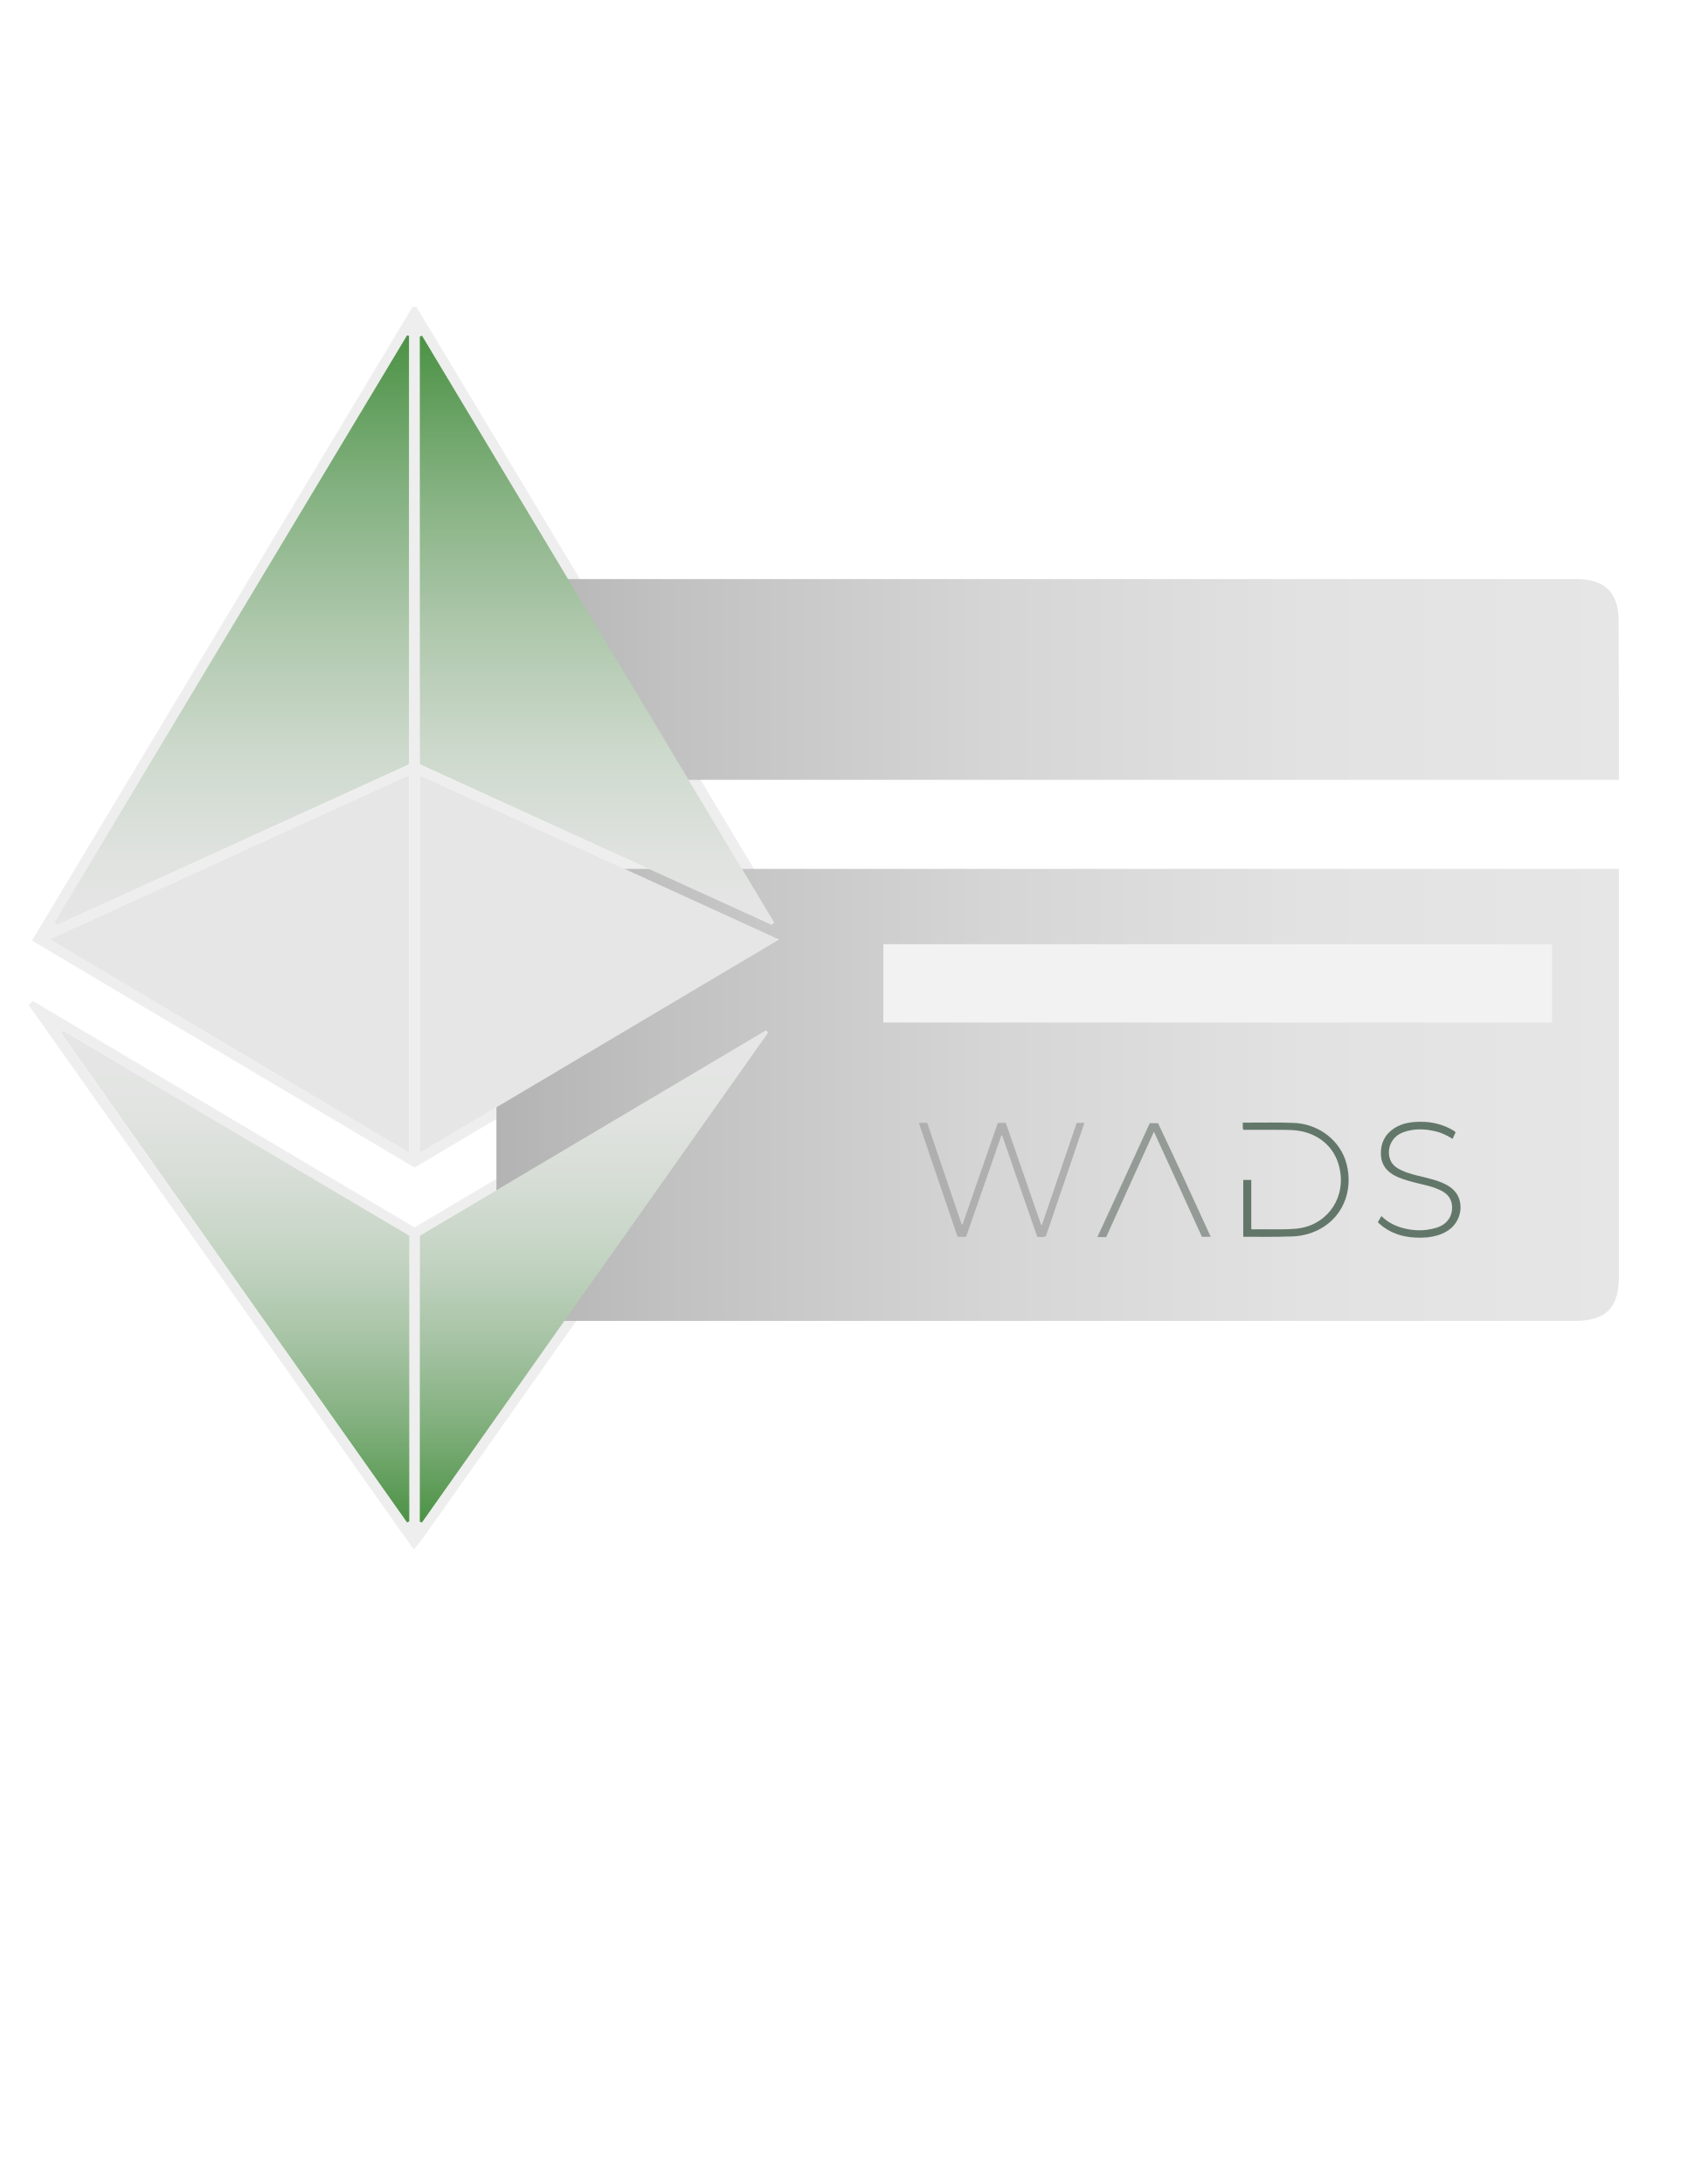
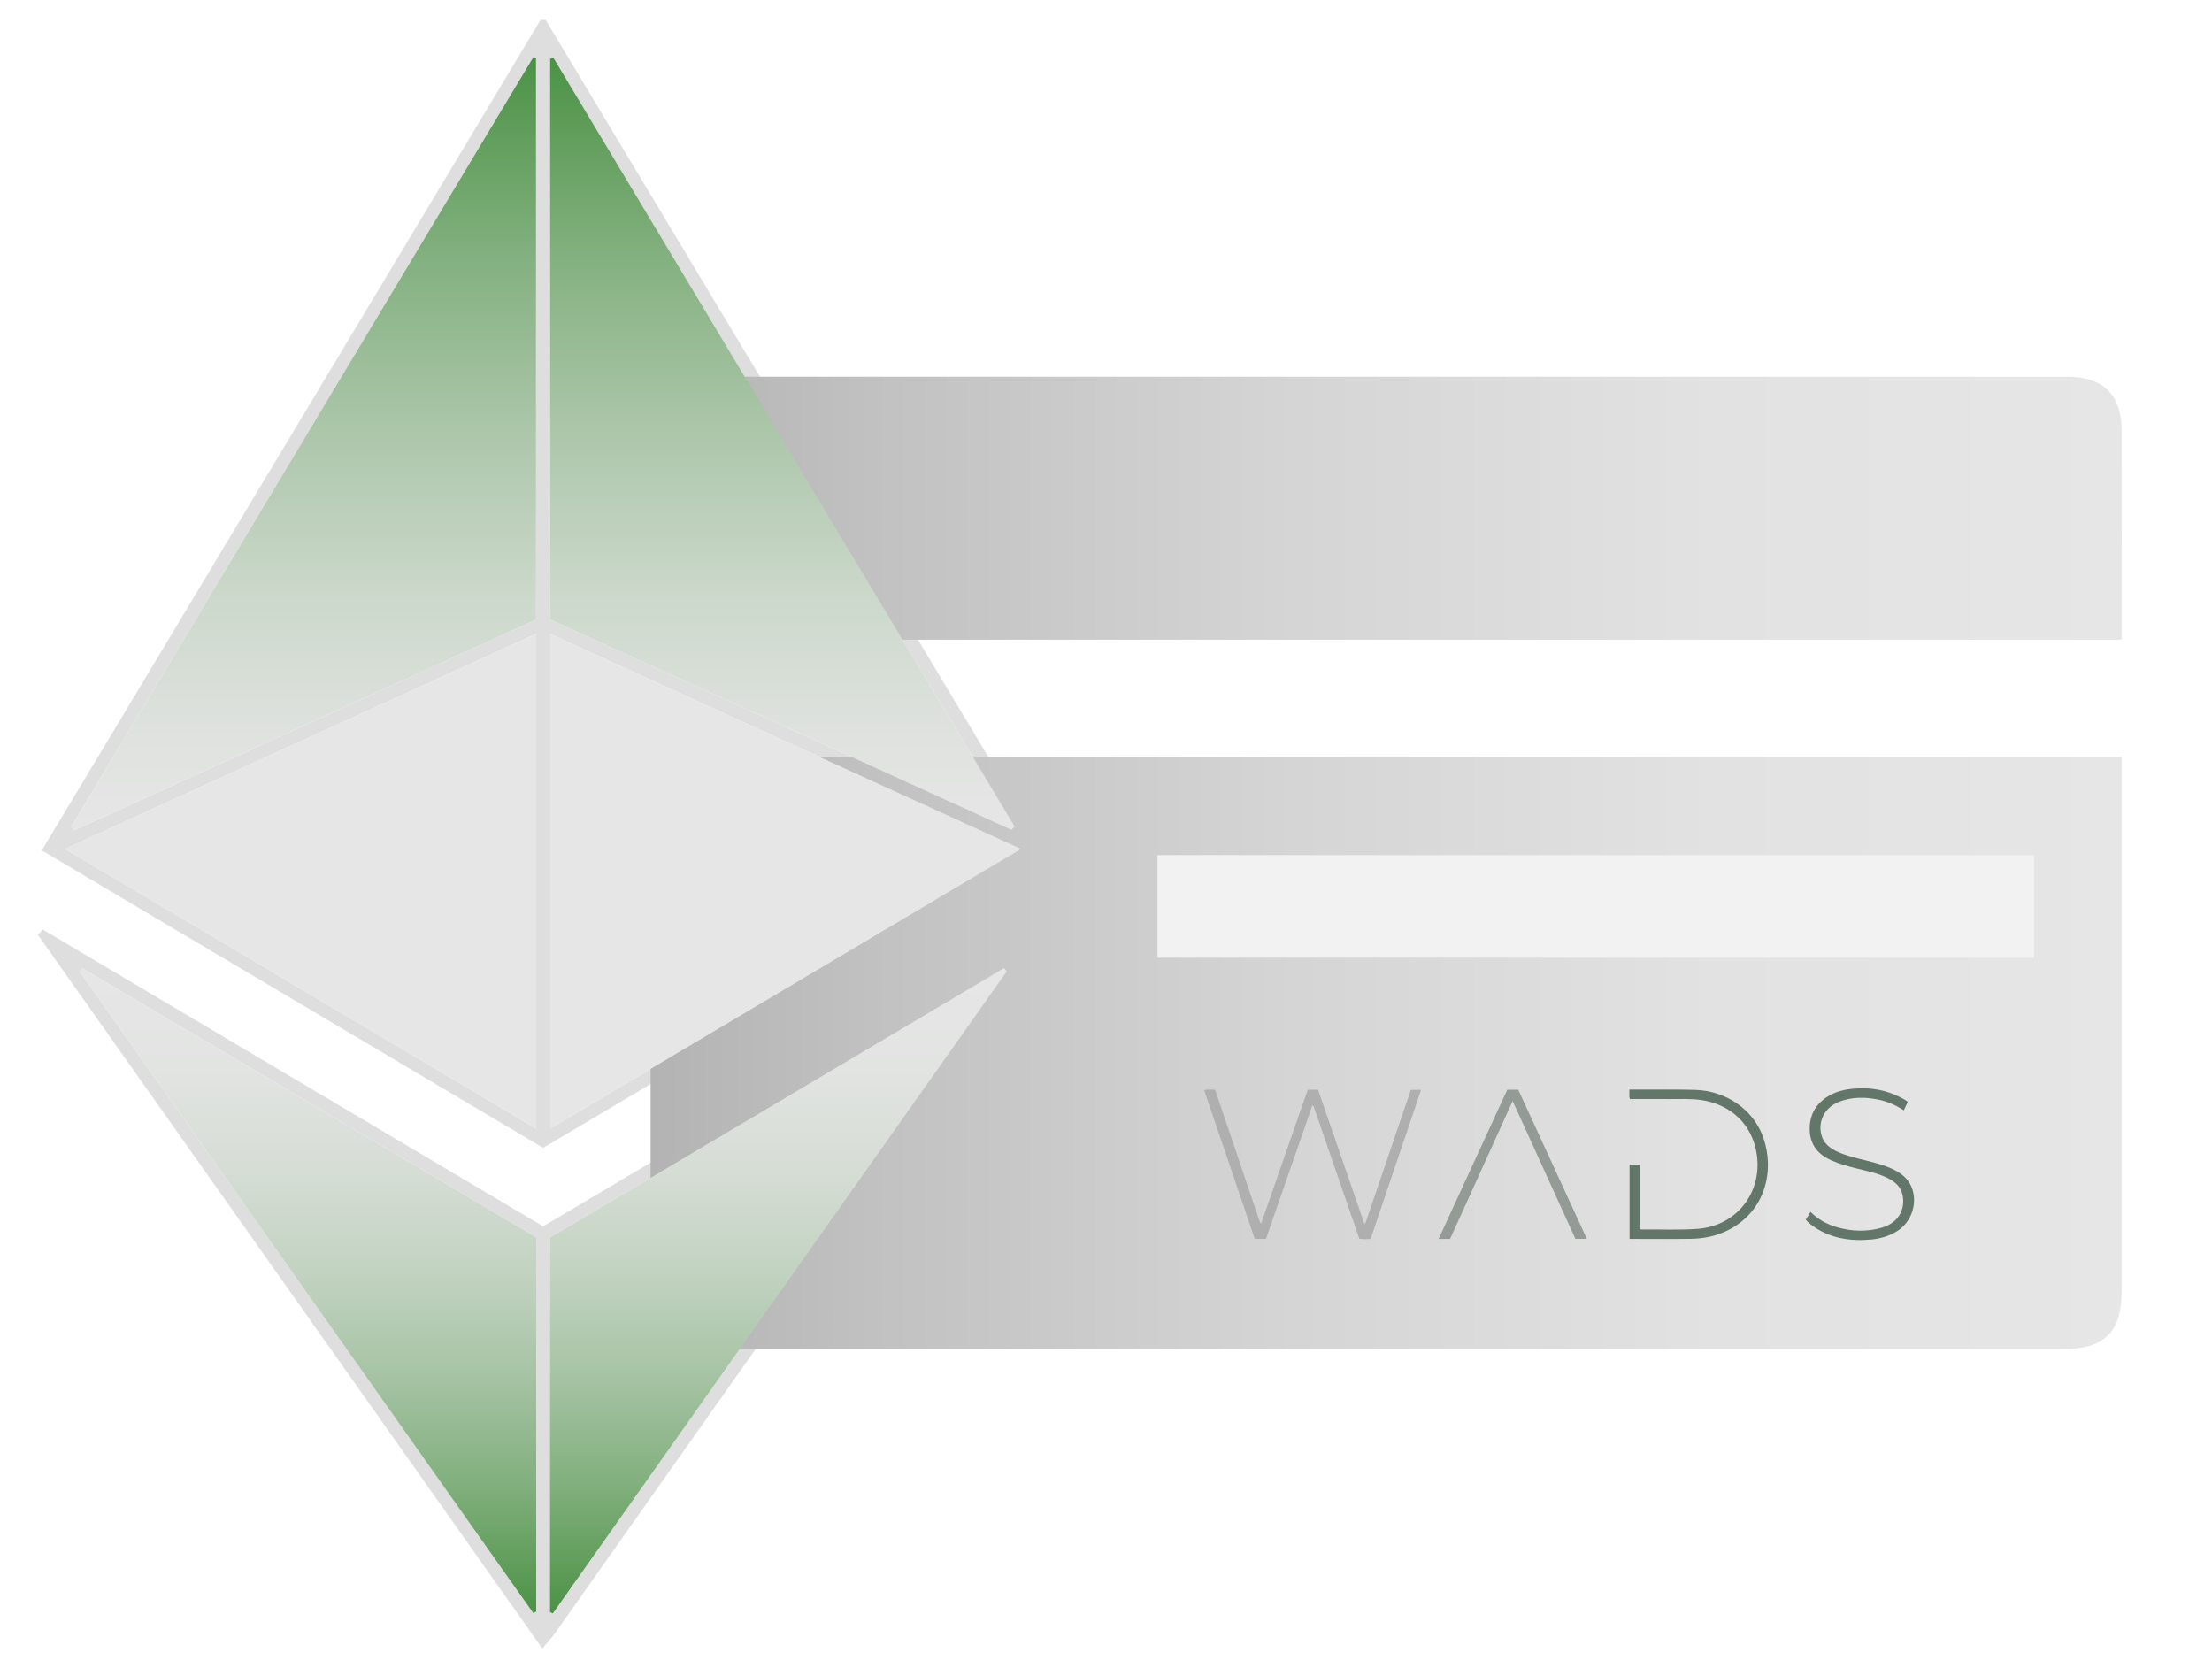
- <svg xmlns="http://www.w3.org/2000/svg" version="1.1" x="0px" y="0px" viewBox="0 0 612 792" style="enable-background:new 0 0 612 792;" xml:space="preserve">
+ <svg xmlns="http://www.w3.org/2000/svg" version="1.1" x="0px" y="0px" viewBox="0 0 612 461.222" style="enable-background:new 0 0 612 461.222;" xml:space="preserve">
  <style type="text/css">
- 	.st0{opacity:7.000000e-002;}
+ 	.st0{opacity:0.13;}
	.st1{fill:url(#SVGID_1_);}
	.st2{fill:url(#SVGID_2_);}
	.st3{fill:#F2F2F2;}
	.st4{fill:#AFAFAF;}
	.st5{fill:#627769;}
	.st6{fill:#949B97;}
	.st7{fill:#E6E6E6;}
	.st8{fill:url(#SVGID_3_);}
	.st9{fill:url(#SVGID_4_);}
	.st10{fill:url(#SVGID_5_);}
	.st11{fill:url(#SVGID_6_);}
</style>
  <g id="Layer_1">
    <g class="st0">
-       <path d="M11.6,341.1c46.4-77.3,92.2-153.5,138-229.8c0.5,0,0.9,0,1.4,0c45.9,76.3,91.7,152.7,138,229.8    c-46.3,27.5-92.4,54.8-138.7,82.3C104,395.9,57.9,368.6,11.6,341.1z M19.7,334.5c0.3,0.3,0.6,0.6,0.9,1    c42.6-19.4,85.2-38.9,127.7-58.2c0-52.2,0-103.8,0-155.4c-0.2-0.1-0.5-0.2-0.7-0.2C105,192.5,62.3,263.5,19.7,334.5z M279.8,335.4    c0.3-0.3,0.6-0.6,0.9-0.9c-42.6-70.9-85.1-141.9-127.7-212.8c-0.3,0.2-0.6,0.3-0.9,0.5c0,51.7,0,103.3,0,155.1    C194.9,296.7,237.4,316,279.8,335.4z M282.5,340.7c-43.8-20-86.8-39.6-130.2-59.5c0,45.8,0,90.9,0,136.8    C195.8,392.1,238.7,366.7,282.5,340.7z M148.3,281.1C104.8,301,61.8,320.6,18,340.6c43.8,26,86.8,51.5,130.3,77.4    C148.3,372,148.3,327,148.3,281.1z" />
-       <path d="M11.9,363c46.1,27.3,92.1,54.7,138.4,82.1c46.2-27.4,92.3-54.7,138.3-82c0.3,0.3,0.7,0.6,1,0.9c-0.5,1.1-0.8,2.3-1.5,3.2    c-12.5,17.6-25,35.2-37.5,52.8c-17.5,24.8-35,49.5-52.4,74.3c-14.9,21.1-29.8,42.3-44.8,63.4c-0.8,1.2-1.8,2.2-3.4,4.2    c-46.7-66.1-93.1-131.8-139.6-197.4C11,363.9,11.4,363.5,11.9,363z M278.5,374.5c-0.2-0.3-0.5-0.6-0.7-0.9    c-42,24.9-83.9,49.8-125.7,74.5c0,34.9,0,69.3,0,103.6c0.3,0.1,0.5,0.2,0.8,0.3C194.8,492.9,236.7,433.7,278.5,374.5z M22.8,373.7    c-0.3,0.3-0.5,0.6-0.8,0.9c41.8,59.2,83.7,118.3,125.5,177.5c0.3-0.1,0.5-0.3,0.8-0.4c0-34.5,0-68.9,0-103.6    C106.4,423.2,64.6,398.5,22.8,373.7z" />
+       <path d="M11.563,235.258c46.406-77.26,92.204-153.509,138.002-229.757c0.465,0.001,0.93,0.002,1.396,0.003    c45.868,76.348,91.737,152.695,138.037,229.761c-46.345,27.488-92.43,54.822-138.726,82.281    C104.015,290.103,57.94,262.77,11.563,235.258z M19.722,228.71c0.298,0.318,0.597,0.635,0.895,0.953    c42.604-19.434,85.208-38.867,127.69-58.245c0-52.181,0-103.804,0-155.428c-0.241-0.077-0.481-0.153-0.722-0.23    C104.964,86.744,62.343,157.727,19.722,228.71z M279.832,229.559c0.297-0.3,0.594-0.6,0.891-0.901    C238.165,157.73,195.608,86.802,153.05,15.873c-0.285,0.15-0.57,0.301-0.854,0.451c0,51.652,0,103.303,0,155.07    C194.904,190.857,237.368,210.208,279.832,229.559z M282.493,234.855c-43.819-20.006-86.822-39.64-130.234-59.461    c0,45.776,0,90.895,0,136.794C195.782,286.344,238.67,260.877,282.493,234.855z M148.349,175.319    c-43.591,19.906-86.538,39.519-130.347,59.525c43.826,26.022,86.763,51.515,130.347,77.393    C148.349,266.232,148.349,221.182,148.349,175.319z" />
+       <path d="M11.863,257.166c46.067,27.326,92.134,54.653,138.401,82.098c46.192-27.383,92.271-54.699,138.349-82.015    c0.344,0.304,0.688,0.609,1.031,0.913c-0.483,1.084-0.801,2.285-1.473,3.235c-12.462,17.608-24.999,35.163-37.455,52.775    c-17.506,24.752-34.955,49.543-52.435,74.313c-14.92,21.142-29.845,42.281-44.787,63.408c-0.834,1.179-1.84,2.236-3.442,4.162    c-46.738-66.114-93.147-131.764-139.557-197.414C10.952,258.15,11.408,257.658,11.863,257.166z M278.537,268.743    c-0.241-0.31-0.482-0.62-0.723-0.93c-41.953,24.887-83.907,49.775-125.655,74.541c0,34.897,0,69.273,0,103.648    c0.265,0.114,0.53,0.227,0.795,0.341C194.816,387.143,236.676,327.943,278.537,268.743z M22.809,267.891    c-0.25,0.293-0.501,0.586-0.751,0.879c41.832,59.169,83.665,118.337,125.497,177.506c0.267-0.137,0.534-0.273,0.801-0.41    c0-34.473,0-68.947,0-103.565C106.406,317.438,64.607,292.665,22.809,267.891z" />
    </g>
    <g>
-       <linearGradient id="SVGID_1_" gradientUnits="userSpaceOnUse" x1="587.001" y1="397.046" x2="179.999" y2="397.046">
+       <linearGradient id="SVGID_1_" gradientUnits="userSpaceOnUse" x1="587.001" y1="291.251" x2="179.999" y2="291.251">
        <stop offset="0" style="stop-color:#FFFFFF" />
        <stop offset="2.043588e-007" style="stop-color:#E6E6E6" />
        <stop offset="0.276" style="stop-color:#E2E2E2" />
        <stop offset="0.561" style="stop-color:#D5D5D5" />
        <stop offset="0.849" style="stop-color:#C1C1C1" />
        <stop offset="1" style="stop-color:#B3B3B3" />
      </linearGradient>
-       <path class="st1" d="M180,315.1c135.9,0,271.1,0,407,0c0,1.8,0,3.6,0,5.3c0,47.5,0,95,0,142.5c0,11.4-4.7,16.1-16,16.1    c-125,0-250,0-375,0c-11.3,0-16-4.7-16-16.1c0-47.5,0-95,0-142.5C180,318.8,180,317.2,180,315.1z" />
-       <linearGradient id="SVGID_2_" gradientUnits="userSpaceOnUse" x1="587.008" y1="246.384" x2="179.993" y2="246.384">
+       <path class="st1" d="M180,209.297c135.932,0,271.071,0,407,0c0,1.829,0,3.574,0,5.32c0,47.495,0.003,94.99-0.003,142.485    c-0.001,11.378-4.698,16.1-16.017,16.1c-124.987,0.004-249.973,0.004-374.96,0c-11.32,0-16.014-4.714-16.016-16.104    c-0.009-47.495-0.004-94.99-0.004-142.485C180,212.987,180,211.361,180,209.297z" />
+       <linearGradient id="SVGID_2_" gradientUnits="userSpaceOnUse" x1="587.008" y1="140.589" x2="179.993" y2="140.589">
        <stop offset="0" style="stop-color:#FFFFFF" />
        <stop offset="2.043588e-007" style="stop-color:#E6E6E6" />
        <stop offset="0.276" style="stop-color:#E2E2E2" />
        <stop offset="0.561" style="stop-color:#D5D5D5" />
        <stop offset="0.849" style="stop-color:#C1C1C1" />
        <stop offset="1" style="stop-color:#B3B3B3" />
      </linearGradient>
-       <path class="st2" d="M587,282.8c-136,0-271.2,0-407,0c0-1.5,0-2.8,0-4.1c0-17.8,0-35.7,0-53.5c0-10.1,5-15.2,14.9-15.2    c125.6,0,251.3,0,376.9,0c10.1,0,15.1,5,15.1,15C587,244.1,587,263.3,587,282.8z" />
-       <path class="st3" d="M562.8,342.4c-81.1,0-161.8,0-242.5,0c0,9.6,0,18.9,0,28.4c80.9,0,161.6,0,242.5,0    C562.8,361.2,562.8,351.9,562.8,342.4z" />
+       <path class="st2" d="M587,176.974c-135.979,0-271.232,0-406.999,0c0-1.507,0-2.79,0-4.073c0-17.831-0.021-35.662,0.008-53.493    c0.016-10.116,4.963-15.191,14.916-15.192c125.649-0.017,251.299-0.017,376.948,0c10.1,0.001,15.1,4.988,15.118,14.991    C587.024,138.339,587,157.471,587,176.974z" />
+       <path class="st3" d="M562.783,236.564c-81.14,0-161.833,0-242.54,0c0,9.626,0,18.89,0,28.37c80.936,0,161.63,0,242.54,0    C562.783,255.401,562.783,246.137,562.783,236.564z" />
    </g>
    <g>
-       <path class="st4" d="M376.1,448.5c-4.3-12.3-8.5-24.5-12.7-36.7c-0.1,0-0.2,0-0.3-0.1c-4.3,12.3-8.5,24.6-12.8,36.8    c-1.1,0-2,0-3.1,0c-4.7-13.7-9.3-27.4-14-41.2c1.1-0.2,2-0.1,3-0.1c4.2,12.3,8.3,24.6,12.5,36.8c0.1,0,0.2,0,0.3,0.1    c4.3-12.3,8.5-24.6,12.8-36.9c1,0,1.8,0,2.9,0c4.3,12.3,8.5,24.7,12.8,37c0.1,0,0.2,0,0.3,0c4.2-12.3,8.4-24.7,12.6-37    c0.9,0,1.8,0,2.8,0c-4.7,13.8-9.3,27.5-14,41.2C378.2,448.6,377.1,448.7,376.1,448.5z" />
-       <path class="st5" d="M450.8,448.5c0-6.9,0-13.7,0-20.6c0.9,0,1.8,0,2.9,0c0,6,0,11.9,0,17.8c0.2,0.1,0.3,0.1,0.4,0.1    c5.2-0.1,10.4,0.2,15.5-0.2c10.7-0.8,17.9-9.9,16.4-20.4c-1.2-8.8-7.6-14.1-15.5-15.2c-2.9-0.4-5.9-0.2-8.9-0.3    c-3.6,0-7.2,0-10.8,0c-0.3-0.9-0.1-1.7-0.2-2.6c1,0,1.9,0,2.9,0c5.1,0,10.2-0.1,15.3,0.1c8.6,0.2,16.1,5.5,18.9,13.1    c3.2,9,0.7,20.3-9.5,25.6c-3.3,1.7-6.9,2.5-10.6,2.5C462.2,448.6,456.6,448.5,450.8,448.5z" />
-       <path class="st5" d="M527.8,410.6c-0.4,0.8-0.7,1.5-1.1,2.4c-2.2-1.4-4.4-2.4-6.9-2.9c-3.7-0.8-7.4-0.8-11,0.5    c-4,1.5-6,5.5-4.9,9.4c0.6,2.2,2.3,3.5,4.3,4.4c2.5,1.2,5.2,1.8,7.8,2.4c2.3,0.6,4.5,1.1,6.7,2c3.3,1.4,6,3.4,6.7,7.2    c0.8,4.1-1.2,8.4-4.8,10.5c-2.1,1.3-4.5,1.9-6.9,2.2c-5.9,0.5-11.4-0.3-16.3-3.9c-0.4-0.3-0.8-0.7-1.2-1c-0.2-0.2-0.4-0.4-0.6-0.6    c0.4-0.7,0.8-1.4,1.3-2.2c2.1,2.1,4.6,3.4,7.3,4.2c4.1,1.2,8.3,1.3,12.4,0.1c4.3-1.2,6.5-4.7,5.8-8.8c-0.5-2.7-2.4-4.1-4.6-5.1    c-2.6-1.2-5.4-1.7-8.1-2.4c-2.4-0.6-4.7-1.2-7-2.2c-3.6-1.6-5.9-4.2-6-8.3c-0.1-4,1.5-7.2,4.9-9.4c3-1.9,6.3-2.3,9.7-2.3    c4.1,0,8,1,11.6,3.1C527.2,410.1,527.5,410.3,527.8,410.6z" />
-       <path class="st6" d="M439,448.5c-1.2,0-2.1,0-3.2,0c-5.7-12.6-11.5-25.2-17.4-38.1c-5.8,12.9-11.6,25.5-17.3,38.2c-1,0-2,0-3.2,0    c6.4-13.8,12.7-27.5,19-41.3c1,0,2,0,3,0C426.4,421,432.7,434.7,439,448.5z" />
+       <path class="st4" d="M376.08,342.678c-4.266-12.35-8.477-24.54-12.688-36.731c-0.109-0.021-0.217-0.042-0.326-0.062    c-4.267,12.276-8.534,24.552-12.806,36.842c-1.077,0-2.027,0-3.111,0c-4.651-13.68-9.311-27.386-13.994-41.158    c1.084-0.226,1.998-0.116,3.029-0.102c4.155,12.275,8.312,24.556,12.469,36.838c0.109,0.017,0.219,0.034,0.328,0.051    c4.275-12.283,8.549-24.566,12.831-36.87c0.954,0,1.834,0,2.86,0c4.258,12.317,8.526,24.665,12.794,37.013    c0.086,0,0.173,0,0.259,0.001c4.206-12.333,8.411-24.667,12.614-36.993c0.945,0,1.813,0,2.835,0    c-4.673,13.798-9.308,27.484-13.966,41.238C378.157,342.784,377.143,342.872,376.08,342.678z" />
+       <path class="st5" d="M450.85,342.738c0-6.893,0-13.695,0-20.555c0.934,0,1.84,0,2.873,0c0,5.96,0,11.897,0,17.822    c0.223,0.064,0.325,0.12,0.427,0.119c5.181-0.07,10.367,0.214,15.544-0.174c10.661-0.801,17.854-9.866,16.379-20.439    c-1.223-8.767-7.583-14.068-15.451-15.199c-2.948-0.424-5.911-0.235-8.868-0.261c-3.589-0.031-7.179-0.007-10.807-0.007    c-0.303-0.862-0.064-1.696-0.16-2.608c1.024,0,1.944-0.003,2.863,0c5.109,0.017,10.221-0.068,15.327,0.075    c8.628,0.241,16.139,5.471,18.855,13.137c3.2,9.031,0.725,20.27-9.502,25.562c-3.321,1.718-6.892,2.457-10.585,2.508    C462.157,342.795,456.568,342.738,450.85,342.738z" />
+       <path class="st5" d="M527.841,304.797c-0.384,0.816-0.723,1.539-1.108,2.359c-2.176-1.374-4.416-2.398-6.855-2.912    c-3.719-0.784-7.424-0.829-11.027,0.545c-3.996,1.525-6.012,5.465-4.87,9.372c0.646,2.21,2.316,3.475,4.264,4.396    c2.482,1.173,5.159,1.771,7.806,2.438c2.255,0.568,4.521,1.127,6.669,2.016c3.306,1.369,5.965,3.366,6.681,7.206    c0.763,4.09-1.15,8.387-4.774,10.525c-2.142,1.264-4.473,1.942-6.924,2.162c-5.869,0.528-11.434-0.309-16.339-3.875    c-0.418-0.304-0.806-0.65-1.194-0.992c-0.19-0.167-0.35-0.368-0.567-0.599c0.426-0.707,0.839-1.391,1.312-2.175    c2.114,2.114,4.584,3.45,7.35,4.245c4.107,1.181,8.252,1.3,12.362,0.128c4.306-1.227,6.507-4.658,5.808-8.801    c-0.451-2.675-2.372-4.098-4.611-5.142c-2.589-1.207-5.397-1.75-8.149-2.449c-2.362-0.6-4.722-1.206-6.956-2.205    c-3.594-1.607-5.871-4.201-6.02-8.288c-0.147-4.024,1.477-7.164,4.886-9.35c2.957-1.897,6.307-2.29,9.684-2.322    c4.14-0.04,8.039,1.042,11.649,3.1C527.205,304.343,527.469,304.546,527.841,304.797z" />
+       <path class="st6" d="M439.037,342.725c-1.167,0-2.112,0-3.169,0c-5.74-12.607-11.496-25.249-17.363-38.138    c-5.836,12.866-11.57,25.506-17.307,38.153c-1.032,0-1.986,0-3.171,0c6.363-13.83,12.674-27.548,18.99-41.274    c1.022,0,1.976,0,3.039,0C426.354,315.156,432.665,328.874,439.037,342.725z" />
    </g>
  </g>
  <g id="Layer_2">
-     <polygon class="st7" points="152.3,281.2 152.3,418 282.5,340.7  " />
-     <polygon class="st7" points="148.3,418 18,340.6 148.3,281.1  " />
-     <linearGradient id="SVGID_3_" gradientUnits="userSpaceOnUse" x1="84.014" y1="335.458" x2="84.014" y2="121.556">
+     <polygon class="st7" points="152.259,175.395 152.259,312.188 282.493,234.855  " />
+     <polygon class="st7" points="148.349,312.237 18.002,234.844 148.349,175.319  " />
+     <linearGradient id="SVGID_3_" gradientUnits="userSpaceOnUse" x1="84.014" y1="229.663" x2="84.014" y2="15.761">
      <stop offset="0" style="stop-color:#E6E6E6" />
      <stop offset="0.121" style="stop-color:#DFE2DF" />
      <stop offset="0.294" style="stop-color:#CDD9CC" />
      <stop offset="0.499" style="stop-color:#AFC8AD" />
      <stop offset="0.729" style="stop-color:#85B282" />
      <stop offset="0.976" style="stop-color:#51954B" />
      <stop offset="1" style="stop-color:#4B9245" />
    </linearGradient>
-     <polyline class="st8" points="147.6,121.6 19.7,334.5 20.6,335.5 148.3,277.2 148.3,121.8  " />
-     <linearGradient id="SVGID_4_" gradientUnits="userSpaceOnUse" x1="216.459" y1="335.355" x2="216.459" y2="121.668">
+     <polyline class="st8" points="147.585,15.761 19.722,228.71 20.617,229.663 148.307,171.418 148.307,15.99  " />
+     <linearGradient id="SVGID_4_" gradientUnits="userSpaceOnUse" x1="216.459" y1="229.559" x2="216.459" y2="15.873">
      <stop offset="0" style="stop-color:#E6E6E6" />
      <stop offset="0.121" style="stop-color:#DFE2DF" />
      <stop offset="0.294" style="stop-color:#CDD9CC" />
      <stop offset="0.499" style="stop-color:#AFC8AD" />
      <stop offset="0.729" style="stop-color:#86B282" />
      <stop offset="0.975" style="stop-color:#51954B" />
      <stop offset="1" style="stop-color:#4B9245" />
    </linearGradient>
-     <polygon class="st9" points="152.2,277.2 152.2,122.1 153,121.7 280.7,334.5 279.8,335.4  " />
-     <linearGradient id="SVGID_5_" gradientUnits="userSpaceOnUse" x1="215.349" y1="373.608" x2="215.349" y2="552.138">
+     <polygon class="st9" points="152.196,171.394 152.196,16.324 153.05,15.873 280.723,228.659 279.832,229.559  " />
+     <linearGradient id="SVGID_5_" gradientUnits="userSpaceOnUse" x1="215.349" y1="267.813" x2="215.349" y2="446.343">
      <stop offset="0" style="stop-color:#FFFFFF" />
      <stop offset="2.043588e-007" style="stop-color:#E6E6E6" />
      <stop offset="0.153" style="stop-color:#E2E4E2" />
      <stop offset="0.311" style="stop-color:#D6DDD5" />
      <stop offset="0.472" style="stop-color:#C2D3C1" />
      <stop offset="0.634" style="stop-color:#A6C3A4" />
      <stop offset="0.797" style="stop-color:#82B07E" />
      <stop offset="0.96" style="stop-color:#579851" />
      <stop offset="1" style="stop-color:#4B9245" />
    </linearGradient>
-     <polygon class="st10" points="152.2,551.8 152.2,448.1 277.8,373.6 278.5,374.5 153,552.1  " />
-     <linearGradient id="SVGID_6_" gradientUnits="userSpaceOnUse" x1="85.206" y1="373.686" x2="85.206" y2="552.071">
+     <polygon class="st10" points="152.16,446.002 152.16,342.354 277.814,267.813 278.537,268.743 152.955,446.343  " />
+     <linearGradient id="SVGID_6_" gradientUnits="userSpaceOnUse" x1="85.206" y1="267.891" x2="85.206" y2="446.276">
      <stop offset="0" style="stop-color:#E6E6E6" />
      <stop offset="0.153" style="stop-color:#E2E4E2" />
      <stop offset="0.311" style="stop-color:#D6DDD5" />
      <stop offset="0.472" style="stop-color:#C2D3C1" />
      <stop offset="0.634" style="stop-color:#A6C3A4" />
      <stop offset="0.797" style="stop-color:#82B07E" />
      <stop offset="0.96" style="stop-color:#579851" />
      <stop offset="1" style="stop-color:#4B9245" />
    </linearGradient>
-     <polygon class="st11" points="148.4,551.7 148.4,448.1 22.8,373.7 22.1,374.6 147.6,552.1  " />
+     <polygon class="st11" points="148.355,445.866 148.355,342.301 22.809,267.891 22.058,268.77 147.554,446.276  " />
  </g>
</svg>
